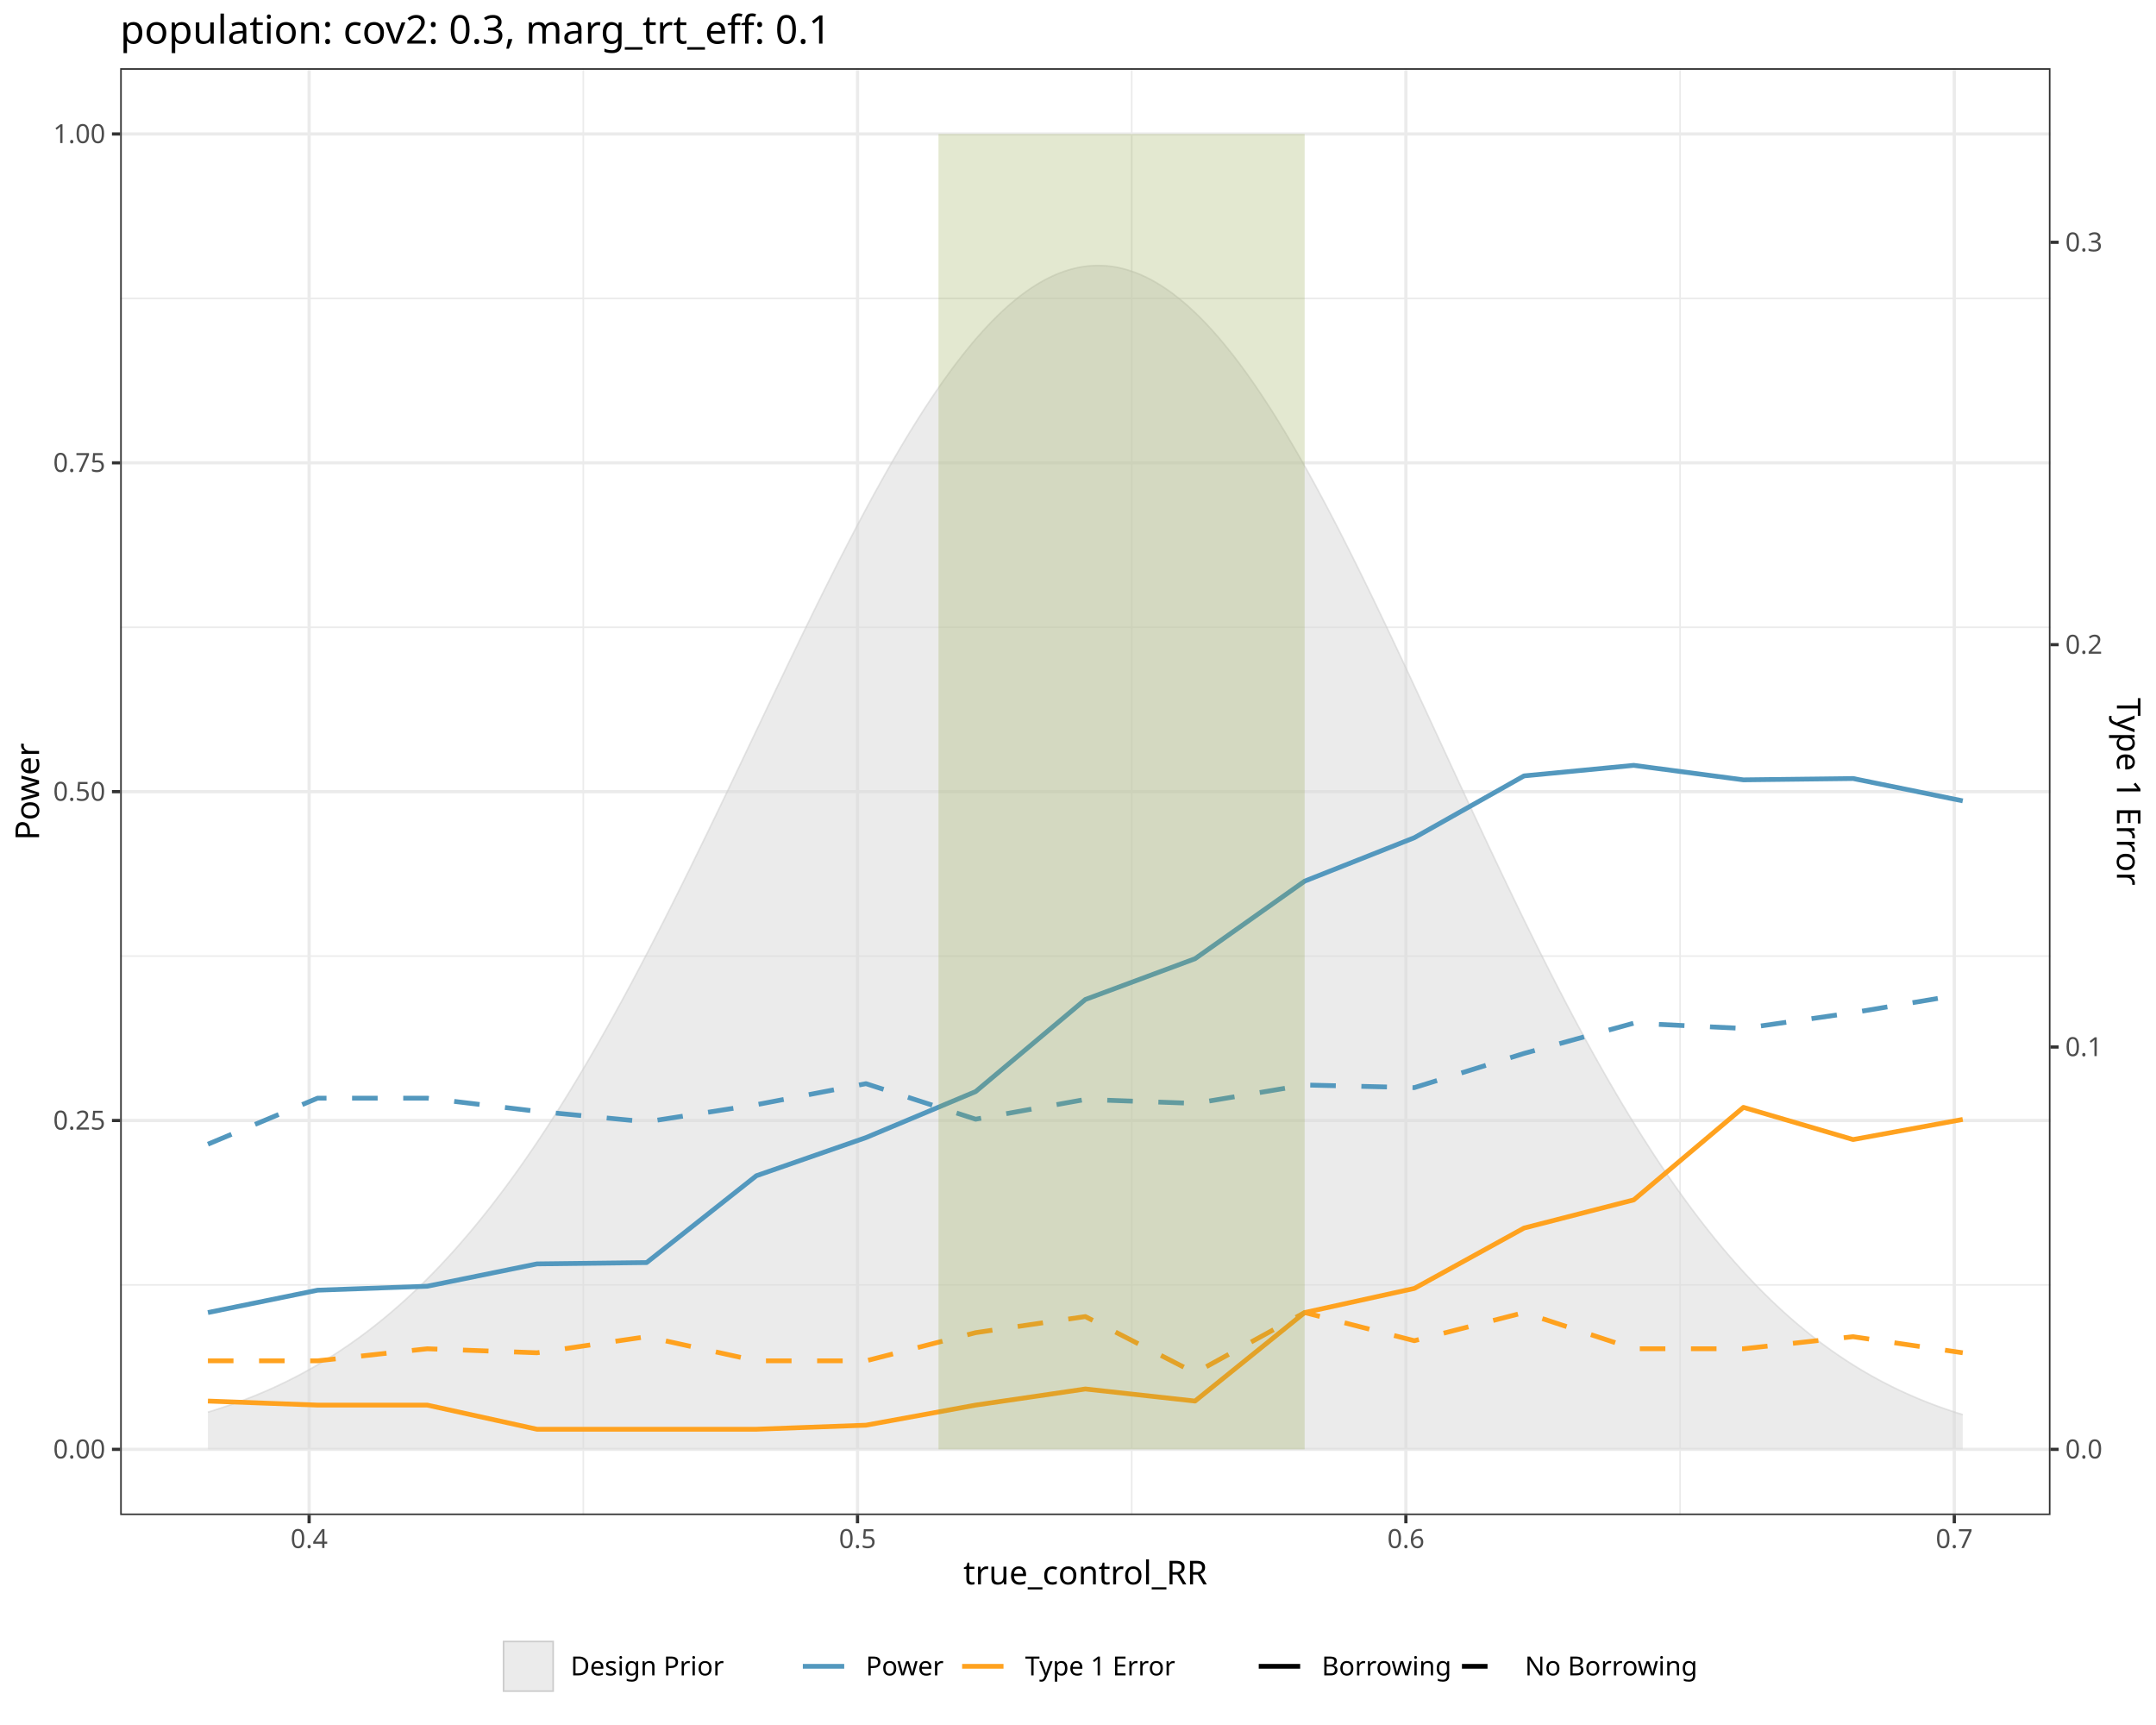
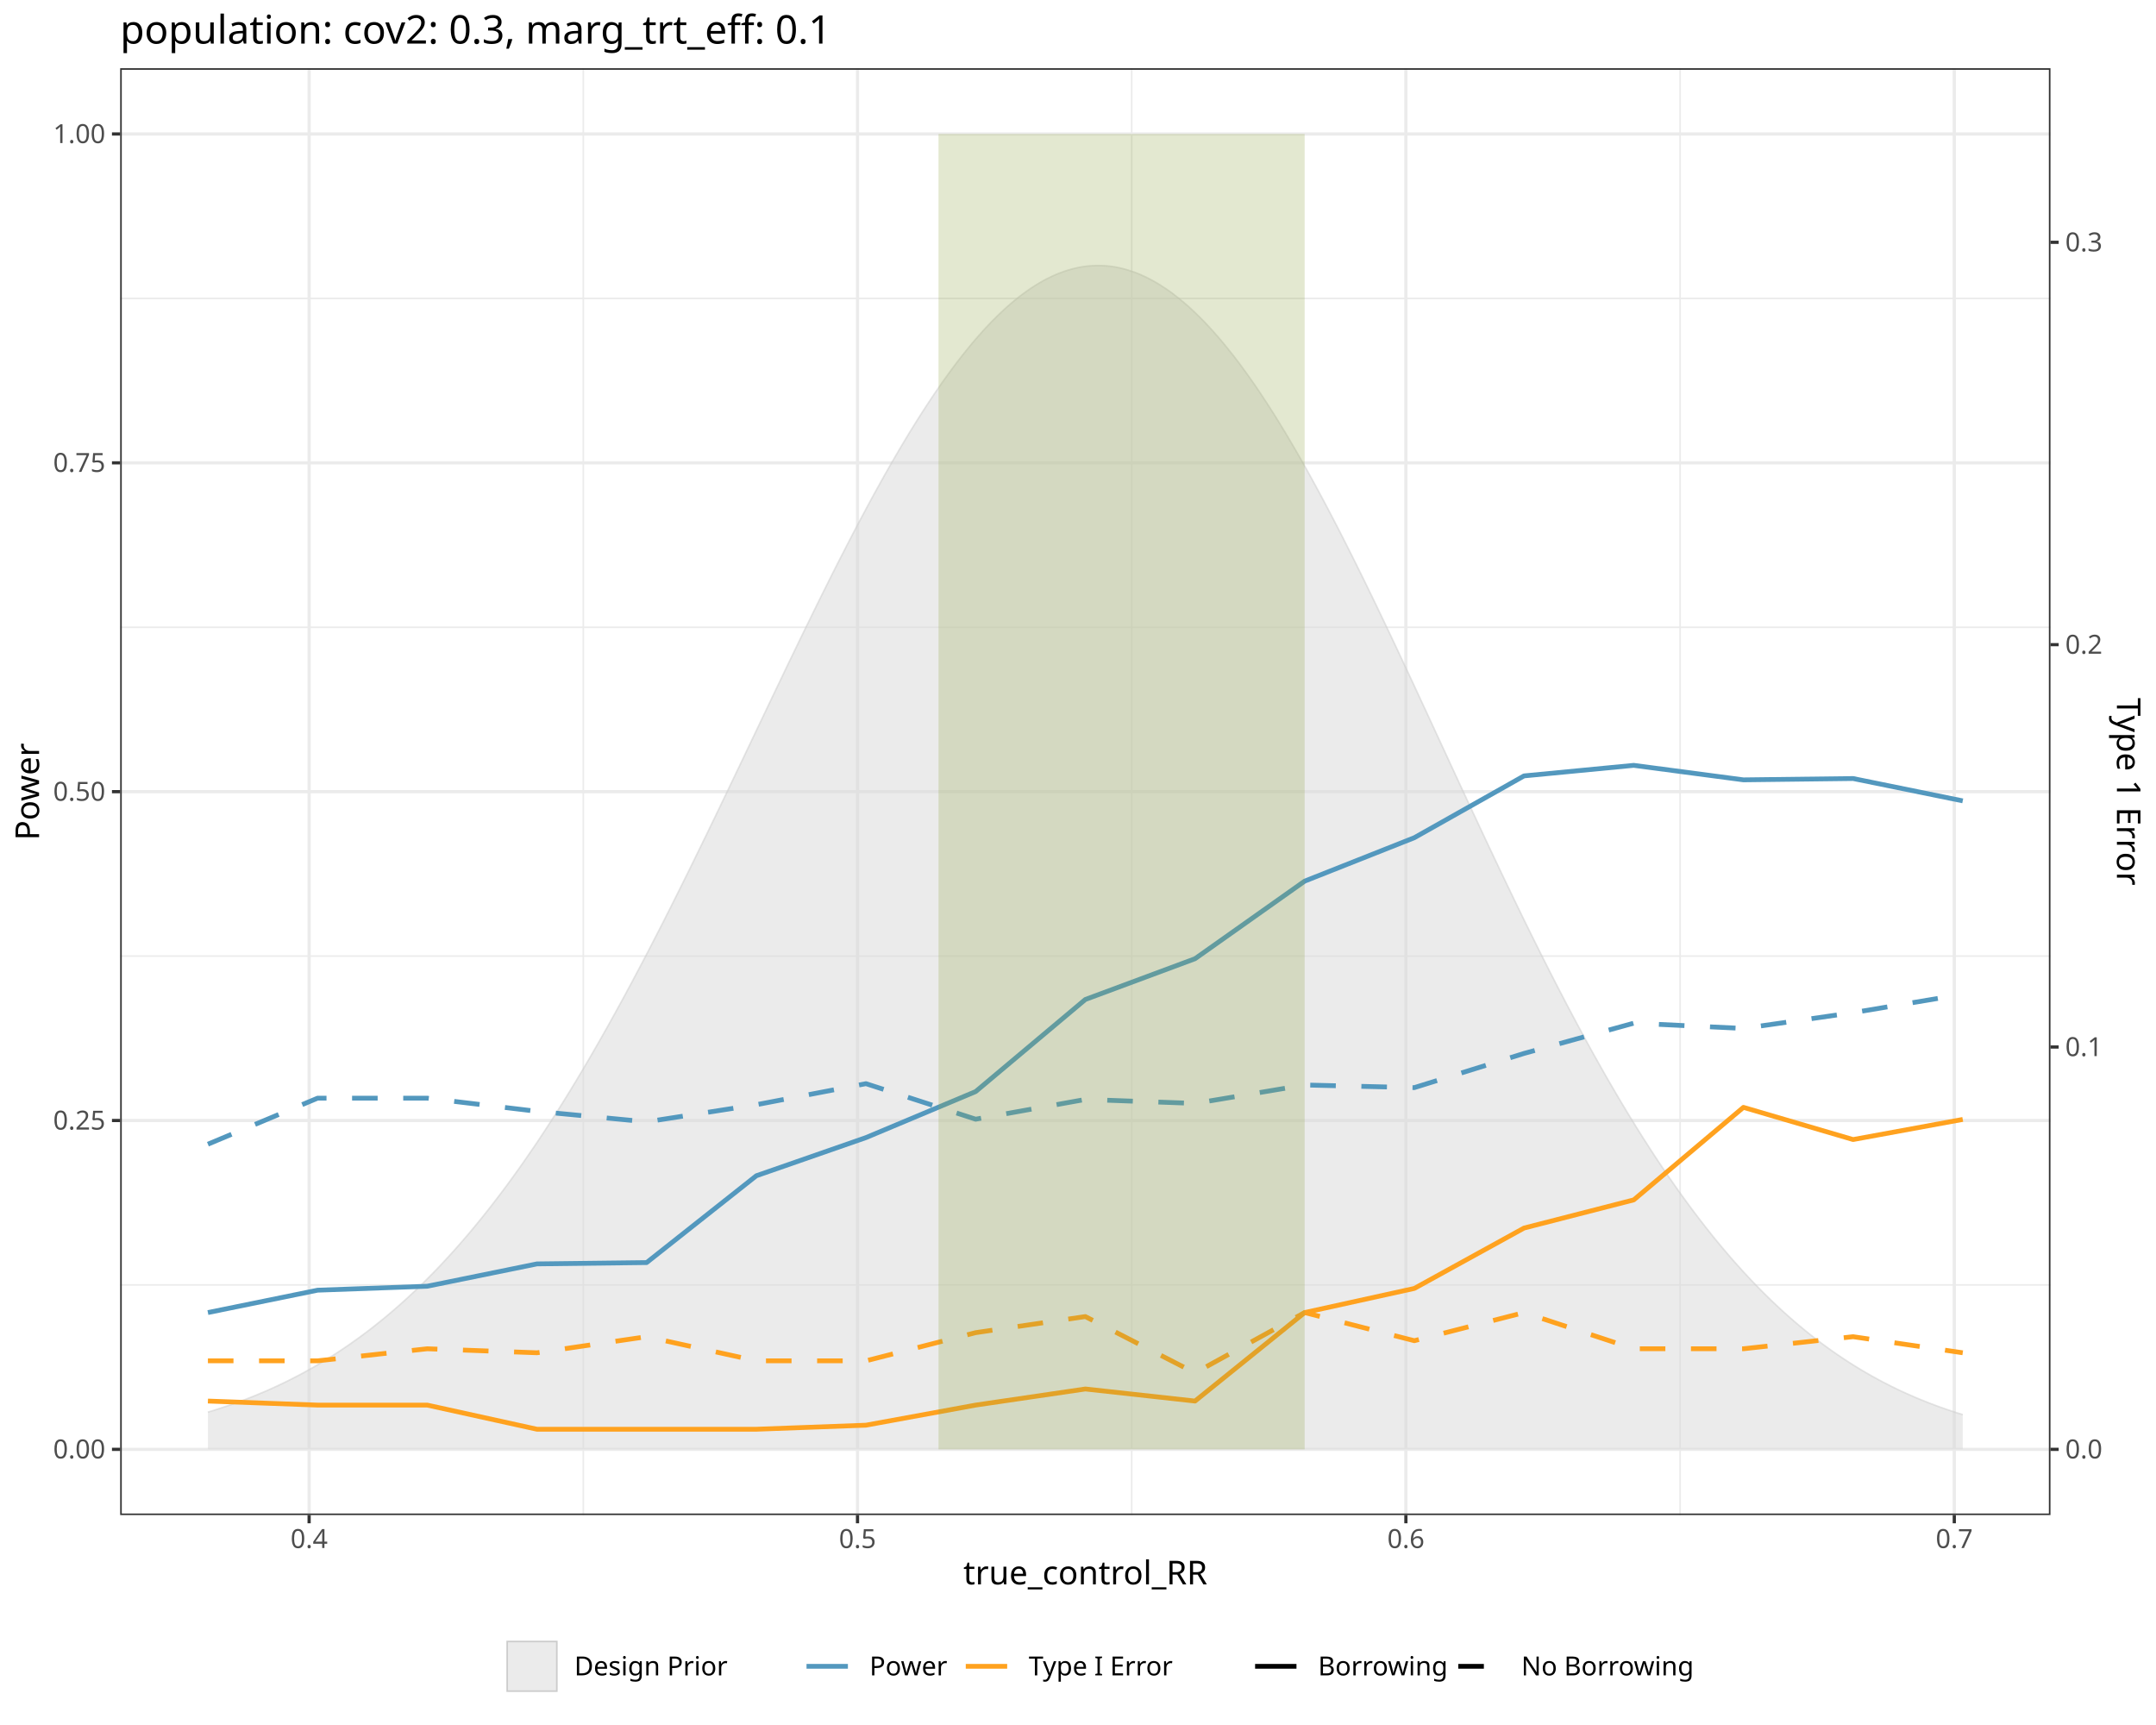
<svg xmlns="http://www.w3.org/2000/svg" class="svglite" data-engine-version="2.0" width="720.00pt" height="576.00pt" viewBox="0 0 720.00 576.00">
  <defs>
    <style type="text/css">
    .svglite line, .svglite polyline, .svglite polygon, .svglite path, .svglite rect, .svglite circle {
      fill: none;
      stroke: #000000;
      stroke-linecap: round;
      stroke-linejoin: round;
      stroke-miterlimit: 10.00;
    }
  </style>
  </defs>
  <rect width="100%" height="100%" style="stroke: none; fill: #FFFFFF;" />
  <defs>
    <clipPath id="cpMC4wMHw3MjAuMDB8MC4wMHw1NzYuMDA=">
      <rect x="0.00" y="0.00" width="720.00" height="576.00" />
    </clipPath>
  </defs>
  <g clip-path="url(#cpMC4wMHw3MjAuMDB8MC4wMHw1NzYuMDA=)">
    <rect x="0.00" y="0.00" width="720.00" height="576.00" style="stroke-width: 1.07; stroke: #FFFFFF; fill: #FFFFFF;" />
  </g>
  <defs>
    <clipPath id="cpNDAuMTN8Njg0Ljc2fDIyLjc4fDUwNS45MQ==">
      <rect x="40.13" y="22.78" width="644.63" height="483.13" />
    </clipPath>
  </defs>
  <g clip-path="url(#cpNDAuMTN8Njg0Ljc2fDIyLjc4fDUwNS45MQ==)">
    <rect x="40.13" y="22.78" width="644.63" height="483.13" style="stroke-width: 1.07; stroke: none; fill: #FFFFFF;" />
    <polyline points="40.13,429.05 684.76,429.05 " style="stroke-width: 0.53; stroke: #EBEBEB; stroke-linecap: butt;" />
    <polyline points="40.13,319.25 684.76,319.25 " style="stroke-width: 0.53; stroke: #EBEBEB; stroke-linecap: butt;" />
    <polyline points="40.13,209.45 684.76,209.45 " style="stroke-width: 0.53; stroke: #EBEBEB; stroke-linecap: butt;" />
    <polyline points="40.13,99.65 684.76,99.65 " style="stroke-width: 0.53; stroke: #EBEBEB; stroke-linecap: butt;" />
    <polyline points="194.80,505.91 194.80,22.78 " style="stroke-width: 0.53; stroke: #EBEBEB; stroke-linecap: butt;" />
    <polyline points="377.93,505.91 377.93,22.78 " style="stroke-width: 0.53; stroke: #EBEBEB; stroke-linecap: butt;" />
    <polyline points="561.07,505.91 561.07,22.78 " style="stroke-width: 0.53; stroke: #EBEBEB; stroke-linecap: butt;" />
    <polyline points="40.13,483.95 684.76,483.95 " style="stroke-width: 1.07; stroke: #EBEBEB; stroke-linecap: butt;" />
    <polyline points="40.13,374.15 684.76,374.15 " style="stroke-width: 1.07; stroke: #EBEBEB; stroke-linecap: butt;" />
    <polyline points="40.13,264.35 684.76,264.35 " style="stroke-width: 1.07; stroke: #EBEBEB; stroke-linecap: butt;" />
    <polyline points="40.13,154.55 684.76,154.55 " style="stroke-width: 1.07; stroke: #EBEBEB; stroke-linecap: butt;" />
    <polyline points="40.13,44.74 684.76,44.74 " style="stroke-width: 1.07; stroke: #EBEBEB; stroke-linecap: butt;" />
    <polyline points="103.23,505.91 103.23,22.78 " style="stroke-width: 1.07; stroke: #EBEBEB; stroke-linecap: butt;" />
    <polyline points="286.37,505.91 286.37,22.78 " style="stroke-width: 1.07; stroke: #EBEBEB; stroke-linecap: butt;" />
    <polyline points="469.50,505.91 469.50,22.78 " style="stroke-width: 1.07; stroke: #EBEBEB; stroke-linecap: butt;" />
    <polyline points="652.64,505.91 652.64,22.78 " style="stroke-width: 1.07; stroke: #EBEBEB; stroke-linecap: butt;" />
    <polygon points="69.43,471.53 70.61,471.18 71.78,470.82 72.95,470.44 74.12,470.06 75.29,469.67 76.47,469.27 77.64,468.87 78.81,468.45 79.98,468.02 81.15,467.59 82.33,467.14 83.50,466.68 84.67,466.22 85.84,465.74 87.01,465.25 88.19,464.75 89.36,464.25 90.53,463.73 91.70,463.20 92.88,462.65 94.05,462.10 95.22,461.54 96.39,460.96 97.56,460.37 98.74,459.77 99.91,459.16 101.08,458.53 102.25,457.89 103.42,457.24 104.60,456.58 105.77,455.90 106.94,455.21 108.11,454.51 109.28,453.79 110.46,453.06 111.63,452.32 112.80,451.56 113.97,450.79 115.14,450.00 116.32,449.20 117.49,448.38 118.66,447.55 119.83,446.71 121.00,445.85 122.18,444.97 123.35,444.08 124.52,443.18 125.69,442.25 126.86,441.31 128.04,440.36 129.21,439.39 130.38,438.40 131.55,437.40 132.72,436.38 133.90,435.35 135.07,434.29 136.24,433.23 137.41,432.14 138.59,431.04 139.76,429.92 140.93,428.78 142.10,427.62 143.27,426.45 144.45,425.26 145.62,424.05 146.79,422.83 147.96,421.58 149.13,420.32 150.31,419.04 151.48,417.75 152.65,416.43 153.82,415.10 154.99,413.74 156.17,412.37 157.34,410.98 158.51,409.58 159.68,408.15 160.85,406.71 162.03,405.24 163.20,403.76 164.37,402.26 165.54,400.74 166.71,399.21 167.89,397.65 169.06,396.08 170.23,394.48 171.40,392.87 172.57,391.24 173.75,389.59 174.92,387.92 176.09,386.24 177.26,384.53 178.44,382.81 179.61,381.07 180.78,379.31 181.95,377.53 183.12,375.74 184.30,373.92 185.47,372.09 186.64,370.24 187.81,368.37 188.98,366.49 190.16,364.58 191.33,362.66 192.50,360.73 193.67,358.77 194.84,356.80 196.02,354.81 197.19,352.81 198.36,350.78 199.53,348.75 200.70,346.69 201.88,344.62 203.05,342.54 204.22,340.44 205.39,338.32 206.56,336.19 207.74,334.04 208.91,331.88 210.08,329.71 211.25,327.52 212.42,325.31 213.60,323.10 214.77,320.87 215.94,318.63 217.11,316.37 218.28,314.10 219.46,311.82 220.63,309.53 221.80,307.23 222.97,304.91 224.15,302.59 225.32,300.25 226.49,297.91 227.66,295.55 228.83,293.19 230.01,290.82 231.18,288.43 232.35,286.04 233.52,283.65 234.69,281.24 235.87,278.83 237.04,276.41 238.21,273.99 239.38,271.56 240.55,269.12 241.73,266.69 242.90,264.24 244.07,261.79 245.24,259.34 246.41,256.89 247.59,254.43 248.76,251.98 249.93,249.52 251.10,247.06 252.27,244.60 253.45,242.14 254.62,239.68 255.79,237.22 256.96,234.76 258.13,232.31 259.31,229.85 260.48,227.41 261.65,224.96 262.82,222.52 263.99,220.09 265.17,217.66 266.34,215.23 267.51,212.81 268.68,210.40 269.86,208.00 271.03,205.61 272.20,203.22 273.37,200.85 274.54,198.48 275.72,196.13 276.89,193.78 278.06,191.45 279.23,189.13 280.40,186.82 281.58,184.53 282.75,182.25 283.92,179.98 285.09,177.73 286.26,175.50 287.44,173.28 288.61,171.08 289.78,168.90 290.95,166.73 292.12,164.58 293.30,162.46 294.47,160.35 295.64,158.26 296.81,156.20 297.98,154.15 299.16,152.13 300.33,150.13 301.50,148.15 302.67,146.20 303.84,144.27 305.02,142.37 306.19,140.49 307.36,138.64 308.53,136.81 309.70,135.01 310.88,133.24 312.05,131.49 313.22,129.78 314.39,128.09 315.57,126.43 316.74,124.81 317.91,123.21 319.08,121.64 320.25,120.11 321.43,118.61 322.60,117.14 323.77,115.70 324.94,114.29 326.11,112.92 327.29,111.59 328.46,110.28 329.63,109.02 330.80,107.78 331.97,106.59 333.15,105.42 334.32,104.30 335.49,103.21 336.66,102.16 337.83,101.15 339.01,100.17 340.18,99.23 341.35,98.33 342.52,97.47 343.69,96.65 344.87,95.86 346.04,95.12 347.21,94.41 348.38,93.75 349.55,93.12 350.73,92.54 351.90,91.99 353.07,91.49 354.24,91.03 355.41,90.61 356.59,90.23 357.76,89.89 358.93,89.59 360.10,89.33 361.28,89.12 362.45,88.94 363.62,88.81 364.79,88.72 365.96,88.67 367.14,88.66 368.31,88.70 369.48,88.78 370.65,88.90 371.82,89.06 373.00,89.26 374.17,89.51 375.34,89.79 376.51,90.12 377.68,90.49 378.86,90.90 380.03,91.35 381.20,91.85 382.37,92.38 383.54,92.96 384.72,93.58 385.89,94.23 387.06,94.93 388.23,95.67 389.40,96.45 390.58,97.26 391.75,98.12 392.92,99.02 394.09,99.96 395.26,100.93 396.44,101.94 397.61,103.00 398.78,104.09 399.95,105.21 401.13,106.38 402.30,107.58 403.47,108.82 404.64,110.09 405.81,111.40 406.99,112.75 408.16,114.13 409.33,115.55 410.50,117.00 411.67,118.48 412.85,120.00 414.02,121.55 415.19,123.14 416.36,124.75 417.53,126.40 418.71,128.08 419.88,129.79 421.05,131.53 422.22,133.30 423.39,135.10 424.57,136.92 425.74,138.78 426.91,140.66 428.08,142.58 429.25,144.51 430.43,146.48 431.60,148.47 432.77,150.48 433.94,152.52 435.11,154.58 436.29,156.67 437.46,158.78 438.63,160.91 439.80,163.06 440.97,165.24 442.15,167.43 443.32,169.65 444.49,171.88 445.66,174.13 446.84,176.41 448.01,178.69 449.18,181.00 450.35,183.32 451.52,185.66 452.70,188.01 453.87,190.38 455.04,192.76 456.21,195.15 457.38,197.56 458.56,199.98 459.73,202.41 460.90,204.85 462.07,207.30 463.24,209.76 464.42,212.23 465.59,214.71 466.76,217.19 467.93,219.69 469.10,222.19 470.28,224.69 471.45,227.20 472.62,229.72 473.79,232.24 474.96,234.77 476.14,237.29 477.31,239.82 478.48,242.36 479.65,244.89 480.82,247.42 482.00,249.96 483.17,252.49 484.34,255.03 485.51,257.56 486.68,260.09 487.86,262.62 489.03,265.14 490.20,267.67 491.37,270.18 492.55,272.70 493.72,275.21 494.89,277.71 496.06,280.21 497.23,282.70 498.41,285.18 499.58,287.66 500.75,290.13 501.92,292.59 503.09,295.04 504.27,297.48 505.44,299.92 506.61,302.34 507.78,304.75 508.95,307.16 510.13,309.55 511.30,311.93 512.47,314.29 513.64,316.65 514.81,318.99 515.99,321.32 517.16,323.64 518.33,325.94 519.50,328.23 520.67,330.50 521.85,332.76 523.02,335.01 524.19,337.24 525.36,339.45 526.53,341.65 527.71,343.83 528.88,346.00 530.05,348.15 531.22,350.28 532.39,352.40 533.57,354.49 534.74,356.57 535.91,358.64 537.08,360.68 538.26,362.71 539.43,364.72 540.60,366.71 541.77,368.68 542.94,370.63 544.12,372.57 545.29,374.48 546.46,376.38 547.63,378.25 548.80,380.11 549.98,381.95 551.15,383.77 552.32,385.57 553.49,387.35 554.66,389.10 555.84,390.84 557.01,392.56 558.18,394.26 559.35,395.94 560.52,397.60 561.70,399.24 562.87,400.86 564.04,402.45 565.21,404.03 566.38,405.59 567.56,407.13 568.73,408.65 569.90,410.14 571.07,411.62 572.24,413.08 573.42,414.52 574.59,415.93 575.76,417.33 576.93,418.71 578.10,420.07 579.28,421.41 580.45,422.72 581.62,424.02 582.79,425.30 583.97,426.56 585.14,427.80 586.31,429.02 587.48,430.23 588.65,431.41 589.83,432.57 591.00,433.72 592.17,434.85 593.34,435.95 594.51,437.04 595.69,438.12 596.86,439.17 598.03,440.20 599.20,441.22 600.37,442.22 601.55,443.20 602.72,444.17 603.89,445.12 605.06,446.05 606.23,446.96 607.41,447.86 608.58,448.74 609.75,449.60 610.92,450.45 612.09,451.28 613.27,452.10 614.44,452.89 615.61,453.68 616.78,454.45 617.95,455.20 619.13,455.94 620.30,456.66 621.47,457.37 622.64,458.06 623.82,458.74 624.99,459.41 626.16,460.06 627.33,460.70 628.50,461.32 629.68,461.93 630.85,462.53 632.02,463.12 633.19,463.69 634.36,464.25 635.54,464.79 636.71,465.33 637.88,465.85 639.05,466.36 640.22,466.86 641.40,467.35 642.57,467.82 643.74,468.29 644.91,468.74 646.08,469.18 647.26,469.62 648.43,470.04 649.60,470.45 650.77,470.85 651.94,471.24 653.12,471.63 654.29,472.00 655.46,472.36 655.46,483.95 654.29,483.95 653.12,483.95 651.94,483.95 650.77,483.95 649.60,483.95 648.43,483.95 647.26,483.95 646.08,483.95 644.91,483.95 643.74,483.95 642.57,483.95 641.40,483.95 640.22,483.95 639.05,483.95 637.88,483.95 636.71,483.95 635.54,483.95 634.36,483.95 633.19,483.95 632.02,483.95 630.85,483.95 629.68,483.95 628.50,483.95 627.33,483.95 626.16,483.95 624.99,483.95 623.82,483.95 622.64,483.95 621.47,483.95 620.30,483.95 619.13,483.95 617.95,483.95 616.78,483.95 615.61,483.95 614.44,483.95 613.27,483.95 612.09,483.95 610.92,483.95 609.75,483.95 608.58,483.95 607.41,483.95 606.23,483.95 605.06,483.95 603.89,483.95 602.72,483.95 601.55,483.95 600.37,483.95 599.20,483.95 598.03,483.95 596.86,483.95 595.69,483.95 594.51,483.95 593.34,483.95 592.17,483.95 591.00,483.95 589.83,483.95 588.65,483.95 587.48,483.95 586.31,483.95 585.14,483.95 583.97,483.95 582.79,483.95 581.62,483.95 580.45,483.95 579.28,483.95 578.10,483.95 576.93,483.95 575.76,483.95 574.59,483.95 573.42,483.95 572.24,483.95 571.07,483.95 569.90,483.95 568.73,483.95 567.56,483.95 566.38,483.95 565.21,483.95 564.04,483.95 562.87,483.95 561.70,483.95 560.52,483.95 559.35,483.95 558.18,483.95 557.01,483.95 555.84,483.95 554.66,483.95 553.49,483.95 552.32,483.95 551.15,483.95 549.98,483.95 548.80,483.95 547.63,483.95 546.46,483.95 545.29,483.95 544.12,483.95 542.94,483.95 541.77,483.95 540.60,483.95 539.43,483.95 538.26,483.95 537.08,483.95 535.91,483.95 534.74,483.95 533.57,483.95 532.39,483.95 531.22,483.95 530.05,483.95 528.88,483.95 527.71,483.95 526.53,483.95 525.36,483.95 524.19,483.95 523.02,483.95 521.85,483.95 520.67,483.95 519.50,483.95 518.33,483.95 517.16,483.95 515.99,483.95 514.81,483.95 513.64,483.95 512.47,483.95 511.30,483.95 510.13,483.95 508.95,483.95 507.78,483.95 506.61,483.95 505.44,483.95 504.27,483.95 503.09,483.95 501.92,483.95 500.75,483.95 499.58,483.95 498.41,483.95 497.23,483.95 496.06,483.95 494.89,483.95 493.72,483.95 492.55,483.95 491.37,483.95 490.20,483.95 489.03,483.95 487.86,483.95 486.68,483.95 485.51,483.95 484.34,483.95 483.17,483.95 482.00,483.95 480.82,483.95 479.65,483.95 478.48,483.95 477.31,483.95 476.14,483.95 474.96,483.95 473.79,483.95 472.62,483.95 471.45,483.95 470.28,483.95 469.10,483.95 467.93,483.95 466.76,483.95 465.59,483.95 464.42,483.95 463.24,483.95 462.07,483.95 460.90,483.95 459.73,483.95 458.56,483.95 457.38,483.95 456.21,483.95 455.04,483.95 453.87,483.95 452.70,483.95 451.52,483.95 450.35,483.95 449.18,483.95 448.01,483.95 446.84,483.95 445.66,483.95 444.49,483.95 443.32,483.95 442.15,483.95 440.97,483.95 439.80,483.95 438.63,483.95 437.46,483.95 436.29,483.95 435.11,483.95 433.94,483.95 432.77,483.95 431.60,483.95 430.43,483.95 429.25,483.95 428.08,483.95 426.91,483.95 425.74,483.95 424.57,483.95 423.39,483.95 422.22,483.95 421.05,483.95 419.88,483.95 418.71,483.95 417.53,483.95 416.36,483.95 415.19,483.95 414.02,483.95 412.85,483.95 411.67,483.95 410.50,483.95 409.33,483.95 408.16,483.95 406.99,483.95 405.81,483.95 404.64,483.95 403.47,483.95 402.30,483.95 401.13,483.95 399.95,483.95 398.78,483.95 397.61,483.95 396.44,483.95 395.26,483.95 394.09,483.95 392.92,483.95 391.75,483.95 390.58,483.95 389.40,483.95 388.23,483.95 387.06,483.95 385.89,483.95 384.72,483.95 383.54,483.95 382.37,483.95 381.20,483.95 380.03,483.95 378.86,483.95 377.68,483.95 376.51,483.95 375.34,483.95 374.17,483.95 373.00,483.95 371.82,483.95 370.65,483.95 369.48,483.95 368.31,483.95 367.14,483.95 365.96,483.95 364.79,483.95 363.62,483.95 362.45,483.95 361.28,483.95 360.10,483.95 358.93,483.95 357.76,483.95 356.59,483.95 355.41,483.95 354.24,483.95 353.07,483.95 351.90,483.95 350.73,483.95 349.55,483.95 348.38,483.95 347.21,483.95 346.04,483.95 344.87,483.95 343.69,483.95 342.52,483.95 341.35,483.95 340.18,483.95 339.01,483.95 337.83,483.95 336.66,483.95 335.49,483.95 334.32,483.95 333.15,483.95 331.97,483.95 330.80,483.95 329.63,483.95 328.46,483.95 327.29,483.95 326.11,483.95 324.94,483.95 323.77,483.95 322.60,483.95 321.43,483.95 320.25,483.95 319.08,483.95 317.91,483.95 316.74,483.95 315.57,483.95 314.39,483.95 313.22,483.95 312.05,483.95 310.88,483.95 309.70,483.95 308.53,483.95 307.36,483.95 306.19,483.95 305.02,483.95 303.84,483.95 302.67,483.95 301.50,483.95 300.33,483.95 299.16,483.95 297.98,483.95 296.81,483.95 295.64,483.95 294.47,483.95 293.30,483.95 292.12,483.95 290.95,483.95 289.78,483.95 288.61,483.95 287.44,483.95 286.26,483.95 285.09,483.95 283.92,483.95 282.75,483.95 281.58,483.95 280.40,483.95 279.23,483.95 278.06,483.95 276.89,483.95 275.72,483.95 274.54,483.95 273.37,483.95 272.20,483.95 271.03,483.95 269.86,483.95 268.68,483.95 267.51,483.95 266.34,483.95 265.17,483.95 263.99,483.95 262.82,483.95 261.65,483.95 260.48,483.95 259.31,483.95 258.13,483.95 256.96,483.95 255.79,483.95 254.62,483.95 253.45,483.95 252.27,483.95 251.10,483.95 249.93,483.95 248.76,483.95 247.59,483.95 246.41,483.95 245.24,483.95 244.07,483.95 242.90,483.95 241.73,483.95 240.55,483.95 239.38,483.95 238.21,483.95 237.04,483.95 235.87,483.95 234.69,483.95 233.52,483.95 232.35,483.95 231.18,483.95 230.01,483.95 228.83,483.95 227.66,483.95 226.49,483.95 225.32,483.95 224.15,483.95 222.97,483.95 221.80,483.95 220.63,483.95 219.46,483.95 218.28,483.95 217.11,483.95 215.94,483.95 214.77,483.95 213.60,483.95 212.42,483.95 211.25,483.95 210.08,483.95 208.91,483.95 207.74,483.95 206.56,483.95 205.39,483.95 204.22,483.95 203.05,483.95 201.88,483.95 200.70,483.95 199.53,483.95 198.36,483.95 197.19,483.95 196.02,483.95 194.84,483.95 193.67,483.95 192.50,483.95 191.33,483.95 190.16,483.95 188.98,483.95 187.81,483.95 186.64,483.95 185.47,483.95 184.30,483.95 183.12,483.95 181.95,483.95 180.78,483.95 179.61,483.95 178.44,483.95 177.26,483.95 176.09,483.95 174.92,483.95 173.75,483.95 172.57,483.95 171.40,483.95 170.23,483.95 169.06,483.95 167.89,483.95 166.71,483.95 165.54,483.95 164.37,483.95 163.20,483.95 162.03,483.95 160.85,483.95 159.68,483.95 158.51,483.95 157.34,483.95 156.17,483.95 154.99,483.95 153.82,483.95 152.65,483.95 151.48,483.95 150.31,483.95 149.13,483.95 147.96,483.95 146.79,483.95 145.62,483.95 144.45,483.95 143.27,483.95 142.10,483.95 140.93,483.95 139.76,483.95 138.59,483.95 137.41,483.95 136.24,483.95 135.07,483.95 133.90,483.95 132.72,483.95 131.55,483.95 130.38,483.95 129.21,483.95 128.04,483.95 126.86,483.95 125.69,483.95 124.52,483.95 123.35,483.95 122.18,483.95 121.00,483.95 119.83,483.95 118.66,483.95 117.49,483.95 116.32,483.95 115.14,483.95 113.97,483.95 112.80,483.95 111.63,483.95 110.46,483.95 109.28,483.95 108.11,483.95 106.94,483.95 105.77,483.95 104.60,483.95 103.42,483.95 102.25,483.95 101.08,483.95 99.91,483.95 98.74,483.95 97.56,483.95 96.39,483.95 95.22,483.95 94.05,483.95 92.88,483.95 91.70,483.95 90.53,483.95 89.36,483.95 88.19,483.95 87.01,483.95 85.84,483.95 84.67,483.95 83.50,483.95 82.33,483.95 81.15,483.95 79.98,483.95 78.81,483.95 77.64,483.95 76.47,483.95 75.29,483.95 74.12,483.95 72.95,483.95 71.78,483.95 70.61,483.95 69.43,483.95 " style="stroke-width: 0.53; stroke: none; fill: #D9D9D9; fill-opacity: 0.50;" />
    <polyline points="69.43,471.53 70.61,471.18 71.78,470.82 72.95,470.44 74.12,470.06 75.29,469.67 76.47,469.27 77.64,468.87 78.81,468.45 79.98,468.02 81.15,467.59 82.33,467.14 83.50,466.68 84.67,466.22 85.84,465.74 87.01,465.25 88.19,464.75 89.36,464.25 90.53,463.73 91.70,463.20 92.88,462.65 94.05,462.10 95.22,461.54 96.39,460.96 97.56,460.37 98.74,459.77 99.91,459.16 101.08,458.53 102.25,457.89 103.42,457.24 104.60,456.58 105.77,455.90 106.94,455.21 108.11,454.51 109.28,453.79 110.46,453.06 111.63,452.32 112.80,451.56 113.97,450.79 115.14,450.00 116.32,449.20 117.49,448.38 118.66,447.55 119.83,446.71 121.00,445.85 122.18,444.97 123.35,444.08 124.52,443.18 125.69,442.25 126.86,441.31 128.04,440.36 129.21,439.39 130.38,438.40 131.55,437.40 132.72,436.38 133.90,435.35 135.07,434.29 136.24,433.23 137.41,432.14 138.59,431.04 139.76,429.92 140.93,428.78 142.10,427.62 143.27,426.45 144.45,425.26 145.62,424.05 146.79,422.83 147.96,421.58 149.13,420.32 150.31,419.04 151.48,417.75 152.65,416.43 153.82,415.10 154.99,413.74 156.17,412.37 157.34,410.98 158.51,409.58 159.68,408.15 160.85,406.71 162.03,405.24 163.20,403.76 164.37,402.26 165.54,400.74 166.71,399.21 167.89,397.65 169.06,396.08 170.23,394.48 171.40,392.87 172.57,391.24 173.75,389.59 174.92,387.92 176.09,386.24 177.26,384.53 178.44,382.81 179.61,381.07 180.78,379.31 181.95,377.53 183.12,375.74 184.30,373.92 185.47,372.09 186.64,370.24 187.81,368.37 188.98,366.49 190.16,364.58 191.33,362.66 192.50,360.73 193.67,358.77 194.84,356.80 196.02,354.81 197.19,352.81 198.36,350.78 199.53,348.75 200.70,346.69 201.88,344.62 203.05,342.54 204.22,340.44 205.39,338.32 206.56,336.19 207.74,334.04 208.91,331.88 210.08,329.71 211.25,327.52 212.42,325.31 213.60,323.10 214.77,320.87 215.94,318.63 217.11,316.37 218.28,314.10 219.46,311.82 220.63,309.53 221.80,307.23 222.97,304.91 224.15,302.59 225.32,300.25 226.49,297.91 227.66,295.55 228.83,293.19 230.01,290.82 231.18,288.43 232.35,286.04 233.52,283.65 234.69,281.24 235.87,278.83 237.04,276.41 238.21,273.99 239.38,271.56 240.55,269.12 241.73,266.69 242.90,264.24 244.07,261.79 245.24,259.34 246.41,256.89 247.59,254.43 248.76,251.98 249.93,249.52 251.10,247.06 252.27,244.60 253.45,242.14 254.62,239.68 255.79,237.22 256.96,234.76 258.13,232.31 259.31,229.85 260.48,227.41 261.65,224.96 262.82,222.52 263.99,220.09 265.17,217.66 266.34,215.23 267.51,212.81 268.68,210.40 269.86,208.00 271.03,205.61 272.20,203.22 273.37,200.85 274.54,198.48 275.72,196.13 276.89,193.78 278.06,191.45 279.23,189.13 280.40,186.82 281.58,184.53 282.75,182.25 283.92,179.98 285.09,177.73 286.26,175.50 287.44,173.28 288.61,171.08 289.78,168.90 290.95,166.73 292.12,164.58 293.30,162.46 294.47,160.35 295.64,158.26 296.81,156.20 297.98,154.15 299.16,152.13 300.33,150.13 301.50,148.15 302.67,146.20 303.84,144.27 305.02,142.37 306.19,140.49 307.36,138.64 308.53,136.81 309.70,135.01 310.88,133.24 312.05,131.49 313.22,129.78 314.39,128.09 315.57,126.43 316.74,124.81 317.91,123.21 319.08,121.64 320.25,120.11 321.43,118.61 322.60,117.14 323.77,115.70 324.94,114.29 326.11,112.92 327.29,111.59 328.46,110.28 329.63,109.02 330.80,107.78 331.97,106.59 333.15,105.42 334.32,104.30 335.49,103.21 336.66,102.16 337.83,101.15 339.01,100.17 340.18,99.23 341.35,98.33 342.52,97.47 343.69,96.65 344.87,95.86 346.04,95.12 347.21,94.41 348.38,93.75 349.55,93.12 350.73,92.54 351.90,91.99 353.07,91.49 354.24,91.03 355.41,90.61 356.59,90.23 357.76,89.89 358.93,89.59 360.10,89.33 361.28,89.12 362.45,88.94 363.62,88.81 364.79,88.72 365.96,88.67 367.14,88.66 368.31,88.70 369.48,88.78 370.65,88.90 371.82,89.06 373.00,89.26 374.17,89.51 375.34,89.79 376.51,90.12 377.68,90.49 378.86,90.90 380.03,91.35 381.20,91.85 382.37,92.38 383.54,92.96 384.72,93.58 385.89,94.23 387.06,94.93 388.23,95.67 389.40,96.45 390.58,97.26 391.75,98.12 392.92,99.02 394.09,99.96 395.26,100.93 396.44,101.94 397.61,103.00 398.78,104.09 399.95,105.21 401.13,106.38 402.30,107.58 403.47,108.82 404.64,110.09 405.81,111.40 406.99,112.75 408.16,114.13 409.33,115.55 410.50,117.00 411.67,118.48 412.85,120.00 414.02,121.55 415.19,123.14 416.36,124.75 417.53,126.40 418.71,128.08 419.88,129.79 421.05,131.53 422.22,133.30 423.39,135.10 424.57,136.92 425.74,138.78 426.91,140.66 428.08,142.58 429.25,144.51 430.43,146.48 431.60,148.47 432.77,150.48 433.94,152.52 435.11,154.58 436.29,156.67 437.46,158.78 438.63,160.91 439.80,163.06 440.97,165.24 442.15,167.43 443.32,169.65 444.49,171.88 445.66,174.13 446.84,176.41 448.01,178.69 449.18,181.00 450.35,183.32 451.52,185.66 452.70,188.01 453.87,190.38 455.04,192.76 456.21,195.15 457.38,197.56 458.56,199.98 459.73,202.41 460.90,204.85 462.07,207.30 463.24,209.76 464.42,212.23 465.59,214.71 466.76,217.19 467.93,219.69 469.10,222.19 470.28,224.69 471.45,227.20 472.62,229.72 473.79,232.24 474.96,234.77 476.14,237.29 477.31,239.82 478.48,242.36 479.65,244.89 480.82,247.42 482.00,249.96 483.17,252.49 484.34,255.03 485.51,257.56 486.68,260.09 487.86,262.62 489.03,265.14 490.20,267.67 491.37,270.18 492.55,272.70 493.72,275.21 494.89,277.71 496.06,280.21 497.23,282.70 498.41,285.18 499.58,287.66 500.75,290.13 501.92,292.59 503.09,295.04 504.27,297.48 505.44,299.92 506.61,302.34 507.78,304.75 508.95,307.16 510.13,309.55 511.30,311.93 512.47,314.29 513.64,316.65 514.81,318.99 515.99,321.32 517.16,323.64 518.33,325.94 519.50,328.23 520.67,330.50 521.85,332.76 523.02,335.01 524.19,337.24 525.36,339.45 526.53,341.65 527.71,343.83 528.88,346.00 530.05,348.15 531.22,350.28 532.39,352.40 533.57,354.49 534.74,356.57 535.91,358.64 537.08,360.68 538.26,362.71 539.43,364.72 540.60,366.71 541.77,368.68 542.94,370.63 544.12,372.57 545.29,374.48 546.46,376.38 547.63,378.25 548.80,380.11 549.98,381.95 551.15,383.77 552.32,385.57 553.49,387.35 554.66,389.10 555.84,390.84 557.01,392.56 558.18,394.26 559.35,395.94 560.52,397.60 561.70,399.24 562.87,400.86 564.04,402.45 565.21,404.03 566.38,405.59 567.56,407.13 568.73,408.65 569.90,410.14 571.07,411.62 572.24,413.08 573.42,414.52 574.59,415.93 575.76,417.33 576.93,418.71 578.10,420.07 579.28,421.41 580.45,422.72 581.62,424.02 582.79,425.30 583.97,426.56 585.14,427.80 586.31,429.02 587.48,430.23 588.65,431.41 589.83,432.57 591.00,433.72 592.17,434.85 593.34,435.95 594.51,437.04 595.69,438.12 596.86,439.17 598.03,440.20 599.20,441.22 600.37,442.22 601.55,443.20 602.72,444.17 603.89,445.12 605.06,446.05 606.23,446.96 607.41,447.86 608.58,448.74 609.75,449.60 610.92,450.45 612.09,451.28 613.27,452.10 614.44,452.89 615.61,453.68 616.78,454.45 617.95,455.20 619.13,455.94 620.30,456.66 621.47,457.37 622.64,458.06 623.82,458.74 624.99,459.41 626.16,460.06 627.33,460.70 628.50,461.32 629.68,461.93 630.85,462.53 632.02,463.12 633.19,463.69 634.36,464.25 635.54,464.79 636.71,465.33 637.88,465.85 639.05,466.36 640.22,466.86 641.40,467.35 642.57,467.82 643.74,468.29 644.91,468.74 646.08,469.18 647.26,469.62 648.43,470.04 649.60,470.45 650.77,470.85 651.94,471.24 653.12,471.63 654.29,472.00 655.46,472.36 " style="stroke-width: 0.53; stroke: #CCCCCC; stroke-opacity: 0.50; stroke-linecap: butt; stroke-linejoin: bevel;" />
    <polyline points="69.43,438.28 106.07,430.81 142.68,429.49 179.32,422.03 215.94,421.59 252.58,392.60 289.19,379.86 325.82,364.49 362.45,333.74 399.08,320.13 435.70,294.22 472.32,279.72 508.96,259.08 545.59,255.56 582.22,260.40 618.84,259.96 655.46,267.42 " style="stroke-width: 1.60; stroke: #5398BE; stroke-linecap: butt;" />
    <polyline points="69.43,467.83 106.07,469.18 142.68,469.18 179.32,477.24 215.94,477.24 252.58,477.24 289.19,475.89 325.82,469.18 362.45,463.80 399.08,467.83 435.70,438.28 472.32,430.22 508.96,410.06 545.59,400.66 582.22,369.76 618.84,380.51 655.46,373.79 " style="stroke-width: 1.60; stroke: #FFA21F; stroke-linecap: butt;" />
    <polyline points="69.43,382.06 106.07,366.69 142.68,366.69 179.32,371.08 215.94,374.59 252.58,368.88 289.19,361.85 325.82,373.71 362.45,367.12 399.08,368.44 435.70,362.29 472.32,363.17 508.96,351.75 545.59,341.65 582.22,343.41 618.84,338.14 655.46,331.99 " style="stroke-width: 1.60; stroke: #5398BE; stroke-dasharray: 8.54,8.54; stroke-linecap: butt;" />
    <polyline points="69.43,454.40 106.07,454.40 142.68,450.37 179.32,451.71 215.94,446.34 252.58,454.40 289.19,454.40 325.82,444.99 362.45,439.62 399.08,458.43 435.70,438.28 472.32,447.68 508.96,438.28 545.59,450.37 582.22,450.37 618.84,446.34 655.46,451.71 " style="stroke-width: 1.60; stroke: #FFA21F; stroke-dasharray: 8.54,8.54; stroke-linecap: butt;" />
    <rect x="313.41" y="44.74" width="122.28" height="439.21" style="stroke-width: 1.07; stroke: none; stroke-linecap: butt; stroke-linejoin: miter; fill: #93A646; fill-opacity: 0.25;" />
    <rect x="40.13" y="22.78" width="644.63" height="483.13" style="stroke-width: 1.07; stroke: #333333;" />
  </g>
  <g clip-path="url(#cpMC4wMHw3MjAuMDB8MC4wMHw1NzYuMDA=)">
    <text x="35.20" y="486.98" text-anchor="end" style="font-size: 8.80px; fill: #4D4D4D; font-family: sans;" textLength="17.13px" lengthAdjust="spacingAndGlyphs">0.00</text>
    <text x="35.20" y="377.18" text-anchor="end" style="font-size: 8.80px; fill: #4D4D4D; font-family: sans;" textLength="17.13px" lengthAdjust="spacingAndGlyphs">0.25</text>
    <text x="35.20" y="267.38" text-anchor="end" style="font-size: 8.80px; fill: #4D4D4D; font-family: sans;" textLength="17.13px" lengthAdjust="spacingAndGlyphs">0.50</text>
    <text x="35.20" y="157.57" text-anchor="end" style="font-size: 8.80px; fill: #4D4D4D; font-family: sans;" textLength="17.13px" lengthAdjust="spacingAndGlyphs">0.75</text>
    <text x="35.20" y="47.77" text-anchor="end" style="font-size: 8.80px; fill: #4D4D4D; font-family: sans;" textLength="17.13px" lengthAdjust="spacingAndGlyphs">1.00</text>
    <polyline points="37.39,483.95 40.13,483.95 " style="stroke-width: 1.07; stroke: #333333; stroke-linecap: butt;" />
    <polyline points="37.39,374.15 40.13,374.15 " style="stroke-width: 1.07; stroke: #333333; stroke-linecap: butt;" />
    <polyline points="37.39,264.35 40.13,264.35 " style="stroke-width: 1.07; stroke: #333333; stroke-linecap: butt;" />
    <polyline points="37.39,154.55 40.13,154.55 " style="stroke-width: 1.07; stroke: #333333; stroke-linecap: butt;" />
    <polyline points="37.39,44.74 40.13,44.74 " style="stroke-width: 1.07; stroke: #333333; stroke-linecap: butt;" />
    <polyline points="687.50,483.95 684.76,483.95 " style="stroke-width: 1.07; stroke: #333333; stroke-linecap: butt;" />
    <polyline points="687.50,349.61 684.76,349.61 " style="stroke-width: 1.07; stroke: #333333; stroke-linecap: butt;" />
    <polyline points="687.50,215.26 684.76,215.26 " style="stroke-width: 1.07; stroke: #333333; stroke-linecap: butt;" />
    <polyline points="687.50,80.91 684.76,80.91 " style="stroke-width: 1.07; stroke: #333333; stroke-linecap: butt;" />
    <text x="689.69" y="486.98" style="font-size: 8.80px; fill: #4D4D4D; font-family: sans;" textLength="12.23px" lengthAdjust="spacingAndGlyphs">0.0</text>
    <text x="689.69" y="352.64" style="font-size: 8.80px; fill: #4D4D4D; font-family: sans;" textLength="12.23px" lengthAdjust="spacingAndGlyphs">0.1</text>
    <text x="689.69" y="218.29" style="font-size: 8.80px; fill: #4D4D4D; font-family: sans;" textLength="12.23px" lengthAdjust="spacingAndGlyphs">0.2</text>
    <text x="689.69" y="83.94" style="font-size: 8.80px; fill: #4D4D4D; font-family: sans;" textLength="12.23px" lengthAdjust="spacingAndGlyphs">0.3</text>
    <polyline points="103.23,508.65 103.23,505.91 " style="stroke-width: 1.07; stroke: #333333; stroke-linecap: butt;" />
    <polyline points="286.37,508.65 286.37,505.91 " style="stroke-width: 1.07; stroke: #333333; stroke-linecap: butt;" />
    <polyline points="469.50,508.65 469.50,505.91 " style="stroke-width: 1.07; stroke: #333333; stroke-linecap: butt;" />
    <polyline points="652.64,508.65 652.64,505.91 " style="stroke-width: 1.07; stroke: #333333; stroke-linecap: butt;" />
    <text x="103.23" y="516.90" text-anchor="middle" style="font-size: 8.80px; fill: #4D4D4D; font-family: sans;" textLength="12.23px" lengthAdjust="spacingAndGlyphs">0.4</text>
    <text x="286.37" y="516.90" text-anchor="middle" style="font-size: 8.80px; fill: #4D4D4D; font-family: sans;" textLength="12.23px" lengthAdjust="spacingAndGlyphs">0.5</text>
    <text x="469.50" y="516.90" text-anchor="middle" style="font-size: 8.80px; fill: #4D4D4D; font-family: sans;" textLength="12.23px" lengthAdjust="spacingAndGlyphs">0.6</text>
    <text x="652.64" y="516.90" text-anchor="middle" style="font-size: 8.80px; fill: #4D4D4D; font-family: sans;" textLength="12.23px" lengthAdjust="spacingAndGlyphs">0.7</text>
    <text x="362.45" y="529.04" text-anchor="middle" style="font-size: 11.00px; font-family: sans;" textLength="80.10px" lengthAdjust="spacingAndGlyphs">true_control_RR</text>
    <text transform="translate(13.05,264.35) rotate(-90)" text-anchor="middle" style="font-size: 11.00px; font-family: sans;" textLength="31.19px" lengthAdjust="spacingAndGlyphs">Power</text>
    <text transform="translate(706.95,264.35) rotate(90)" text-anchor="middle" style="font-size: 11.00px; font-family: sans;" textLength="61.14px" lengthAdjust="spacingAndGlyphs">Type 1 Error</text>
-     <rect x="156.84" y="542.28" width="87.62" height="28.24" style="stroke-width: 1.07; stroke: none; fill: #FFFFFF;" />
-     <rect x="167.80" y="547.76" width="17.28" height="17.28" style="stroke-width: 1.07; stroke: none; fill: #FFFFFF;" />
-     <rect x="168.16" y="548.12" width="16.57" height="16.57" style="stroke-width: 0.53; stroke: #CCCCCC; stroke-linecap: butt; stroke-linejoin: miter; fill: #D9D9D9; fill-opacity: 0.50;" />
-     <text x="190.56" y="559.43" style="font-size: 8.80px; font-family: sans;" textLength="48.42px" lengthAdjust="spacingAndGlyphs">Design Prior</text>
-     <rect x="255.42" y="542.28" width="141.29" height="28.24" style="stroke-width: 1.07; stroke: none; fill: #FFFFFF;" />
-     <rect x="266.38" y="547.76" width="17.28" height="17.28" style="stroke-width: 1.07; stroke: none; fill: #FFFFFF;" />
-     <line x1="268.11" y1="556.40" x2="281.93" y2="556.40" style="stroke-width: 1.60; stroke: #5398BE; stroke-linecap: butt;" />
-     <rect x="319.57" y="547.76" width="17.28" height="17.28" style="stroke-width: 1.07; stroke: none; fill: #FFFFFF;" />
-     <line x1="321.30" y1="556.40" x2="335.12" y2="556.40" style="stroke-width: 1.60; stroke: #FFA21F; stroke-linecap: butt;" />
-     <text x="289.14" y="559.43" style="font-size: 8.80px; font-family: sans;" textLength="24.95px" lengthAdjust="spacingAndGlyphs">Power</text>
-     <text x="342.33" y="559.43" style="font-size: 8.80px; font-family: sans;" textLength="48.91px" lengthAdjust="spacingAndGlyphs">Type 1 Error</text>
-     <rect x="407.68" y="542.28" width="160.38" height="28.24" style="stroke-width: 1.07; stroke: none; fill: #FFFFFF;" />
-     <rect x="418.63" y="547.76" width="17.28" height="17.28" style="stroke-width: 1.07; stroke: none; fill: #FFFFFF;" />
-     <line x1="420.36" y1="556.40" x2="434.19" y2="556.40" style="stroke-width: 1.60; stroke-linecap: butt;" />
-     <rect x="486.49" y="547.76" width="17.28" height="17.28" style="stroke-width: 1.07; stroke: none; fill: #FFFFFF;" />
-     <line x1="488.22" y1="556.40" x2="502.05" y2="556.40" style="stroke-width: 1.60; stroke-dasharray: 8.54,8.54; stroke-linecap: butt;" />
-     <text x="441.39" y="559.43" style="font-size: 8.80px; font-family: sans;" textLength="39.62px" lengthAdjust="spacingAndGlyphs">Borrowing</text>
-     <text x="509.25" y="559.43" style="font-size: 8.80px; font-family: sans;" textLength="53.32px" lengthAdjust="spacingAndGlyphs">No Borrowing</text>
+     <rect x="158.07" y="542.28" width="87.62" height="28.24" style="stroke-width: 1.07; stroke: none; fill: #FFFFFF;" />
+     <rect x="169.03" y="547.76" width="17.28" height="17.28" style="stroke-width: 1.07; stroke: none; fill: #FFFFFF;" />
+     <rect x="169.38" y="548.12" width="16.57" height="16.57" style="stroke-width: 0.53; stroke: #CCCCCC; stroke-linecap: butt; stroke-linejoin: miter; fill: #D9D9D9; fill-opacity: 0.50;" />
+     <text x="191.79" y="559.43" style="font-size: 8.80px; font-family: sans;" textLength="48.42px" lengthAdjust="spacingAndGlyphs">Design Prior</text>
+     <rect x="256.65" y="542.28" width="138.84" height="28.24" style="stroke-width: 1.07; stroke: none; fill: #FFFFFF;" />
+     <rect x="267.61" y="547.76" width="17.28" height="17.28" style="stroke-width: 1.07; stroke: none; fill: #FFFFFF;" />
+     <line x1="269.34" y1="556.40" x2="283.16" y2="556.40" style="stroke-width: 1.60; stroke: #5398BE; stroke-linecap: butt;" />
+     <rect x="320.79" y="547.76" width="17.28" height="17.28" style="stroke-width: 1.07; stroke: none; fill: #FFFFFF;" />
+     <line x1="322.52" y1="556.40" x2="336.35" y2="556.40" style="stroke-width: 1.60; stroke: #FFA21F; stroke-linecap: butt;" />
+     <text x="290.37" y="559.43" style="font-size: 8.80px; font-family: sans;" textLength="24.95px" lengthAdjust="spacingAndGlyphs">Power</text>
+     <text x="343.55" y="559.43" style="font-size: 8.80px; font-family: sans;" textLength="46.46px" lengthAdjust="spacingAndGlyphs">Type I Error</text>
+     <rect x="406.45" y="542.28" width="160.38" height="28.24" style="stroke-width: 1.07; stroke: none; fill: #FFFFFF;" />
+     <rect x="417.41" y="547.76" width="17.28" height="17.28" style="stroke-width: 1.07; stroke: none; fill: #FFFFFF;" />
+     <line x1="419.14" y1="556.40" x2="432.96" y2="556.40" style="stroke-width: 1.60; stroke-linecap: butt;" />
+     <rect x="485.27" y="547.76" width="17.28" height="17.28" style="stroke-width: 1.07; stroke: none; fill: #FFFFFF;" />
+     <line x1="487.00" y1="556.40" x2="500.82" y2="556.40" style="stroke-width: 1.60; stroke-dasharray: 8.54,8.54; stroke-linecap: butt;" />
+     <text x="440.17" y="559.43" style="font-size: 8.80px; font-family: sans;" textLength="39.62px" lengthAdjust="spacingAndGlyphs">Borrowing</text>
+     <text x="508.03" y="559.43" style="font-size: 8.80px; font-family: sans;" textLength="53.32px" lengthAdjust="spacingAndGlyphs">No Borrowing</text>
    <text x="40.13" y="14.56" style="font-size: 13.20px; font-family: sans;" textLength="226.02px" lengthAdjust="spacingAndGlyphs">population: cov2: 0.3, marg_trt_eff: 0.1</text>
  </g>
</svg>
